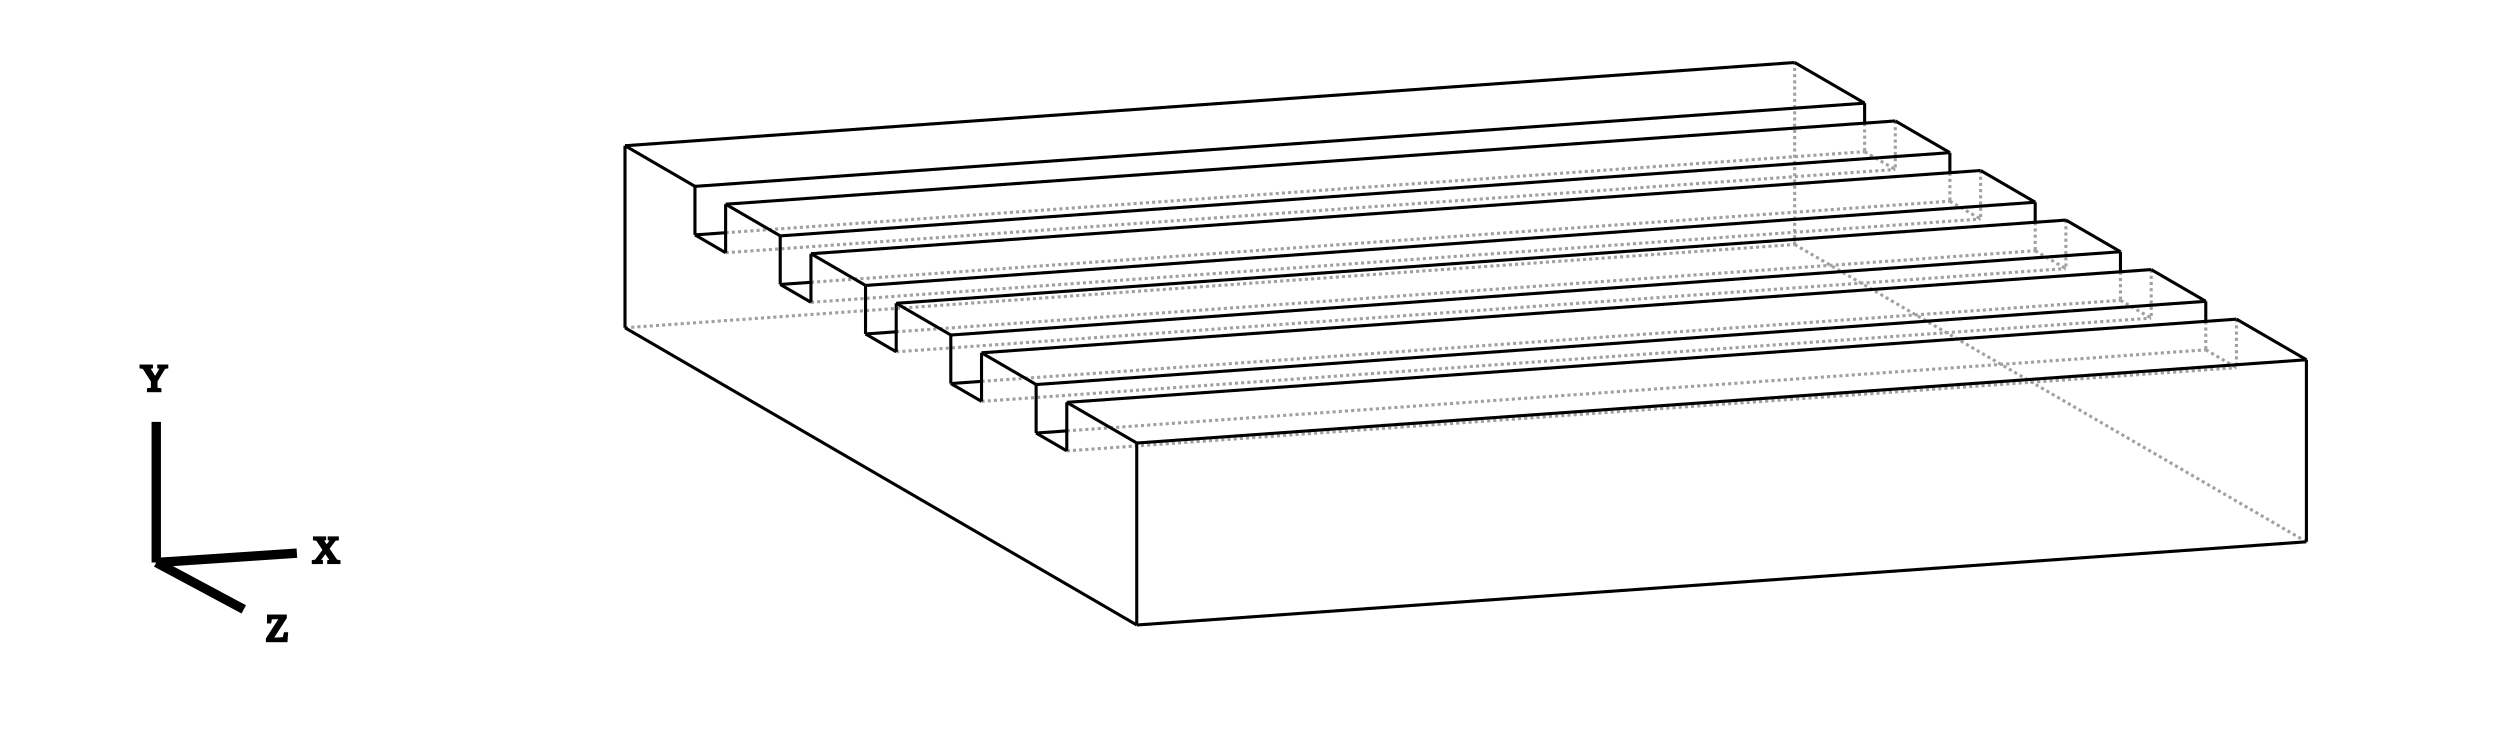
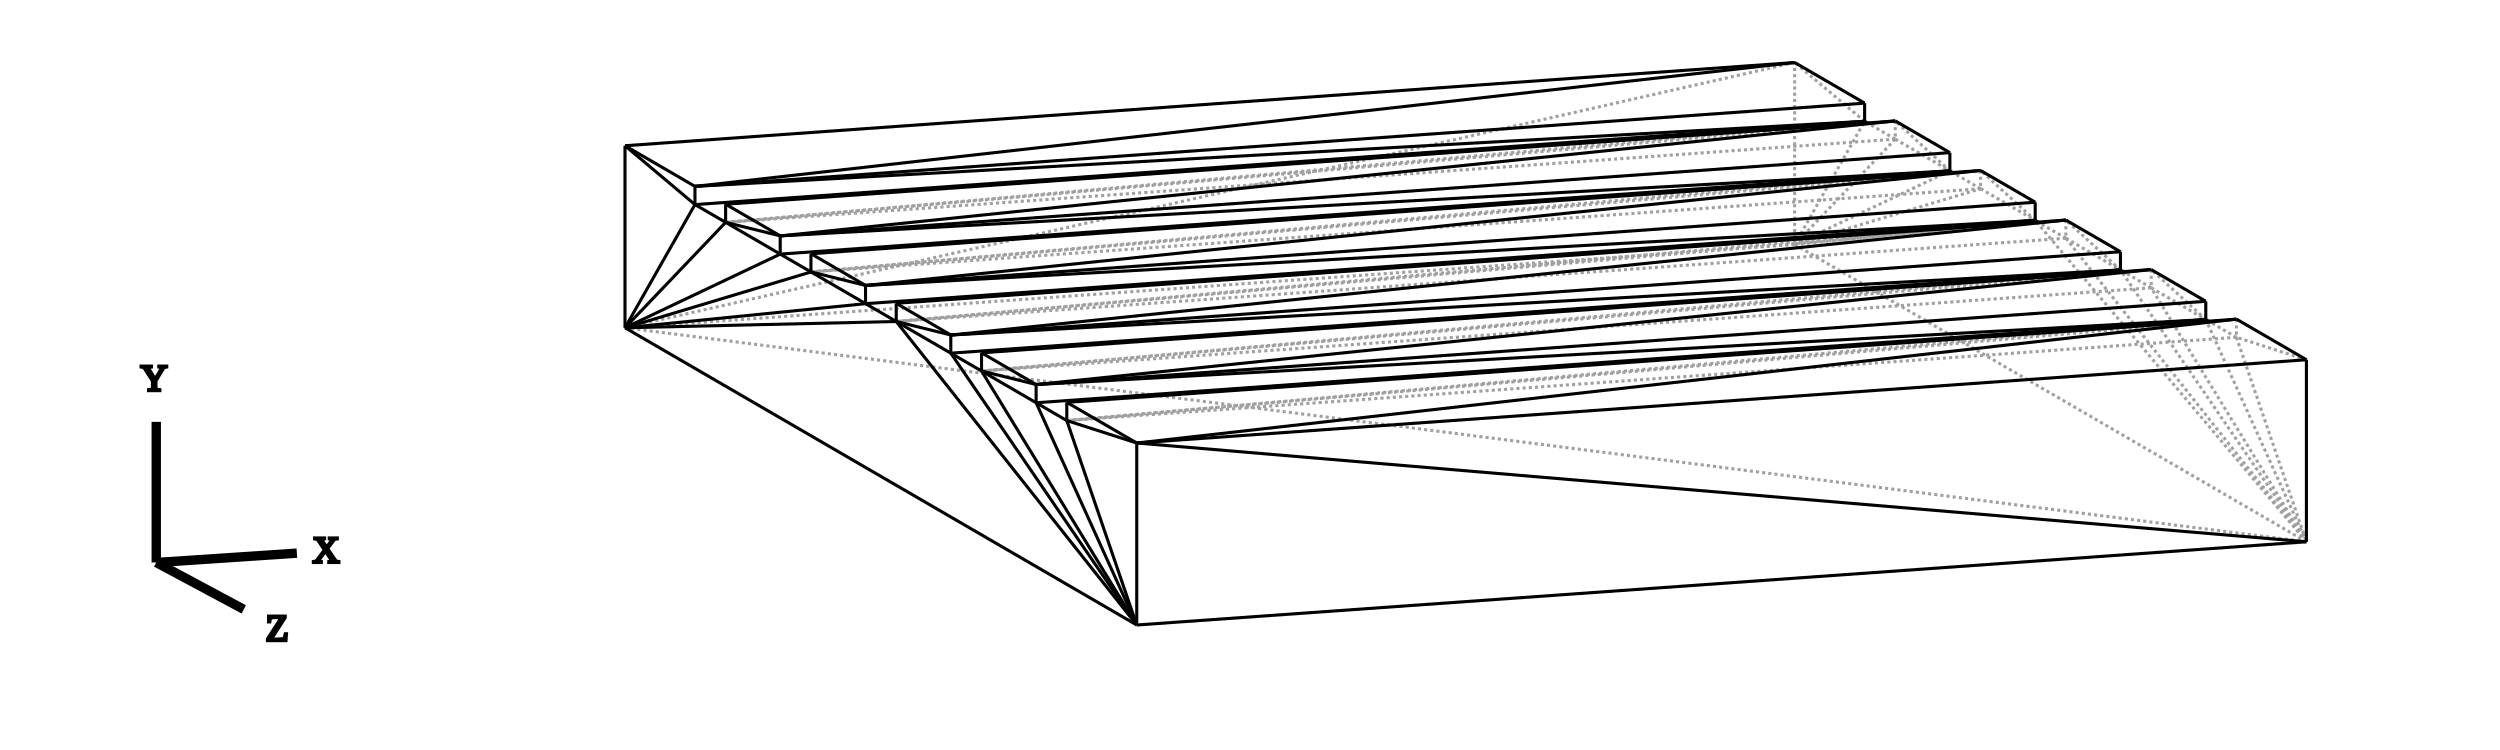
<svg xmlns="http://www.w3.org/2000/svg" width="800.0" height="240.0">
  <defs>
    <style>
      .cq-bg { fill: #ffffff; }
      @media (prefers-color-scheme: dark) {
        .cq-bg { fill: #0d1117; }
+         /* CadQuery SVG selectors */
        g[stroke="rgb(0,0,0)"] { stroke: #c9d1d9 !important; }
        g[stroke="rgb(160,160,160)"] { stroke: #484f58 !important; }
+         /* OpenSCAD SVG selectors */
+         path { stroke: #c9d1d9 !important; }
+         polygon { stroke: #c9d1d9 !important; fill: #161b22 !important; }
+         /* Common selectors */
        line { stroke: #c9d1d9 !important; }
        text { stroke: #c9d1d9 !important; fill: #c9d1d9 !important; }
      }
    </style>
  </defs>
  <rect width="800.0" height="240.0" class="cq-bg" />
  <g transform="scale(19.82801, -19.82801)   translate(23.6547,-5.547707)" stroke-width="0.05" fill="none">
    <g stroke="rgb(160,160,160)" fill="none" stroke-dasharray="0.05,0.05">
-       <path d="M8.31,2.796 L8.31,2.013 " />
-       <path d="M-10.567,0.669 L8.31,2.013 " />
-       <path d="M-10.567,0.992 L7.814,2.301 " />
-       <path d="M7.814,2.301 L8.31,2.013 " />
-       <path d="M7.814,2.761 L7.814,2.301 " />
-       <path d="M6.933,3.596 L6.933,2.812 " />
-       <path d="M-11.944,1.469 L6.933,2.812 " />
-       <path d="M-11.944,1.792 L6.438,3.1 " />
-       <path d="M6.438,3.1 L6.933,2.812 " />
-       <path d="M6.438,3.56 L6.438,3.1 " />
+       <path d="M-11.944,1.959 L6.933,3.596 " />
+       <path d="M6.933,3.596 L6.933,3.302 " />
+       <path d="M6.933,3.302 L-11.944,1.959 " />
+       <path d="M4.767,3.441 L-11.944,1.959 " />
+       <path d="M6.933,3.302 L6.483,3.563 " />
+       <path d="M-10.567,1.159 L8.31,2.796 " />
+       <path d="M8.31,2.796 L8.31,2.502 " />
+       <path d="M8.31,2.502 L-10.567,1.159 " />
+       <path d="M6.143,2.642 L-10.567,1.159 " />
+       <path d="M8.31,2.502 L7.859,2.764 " />
+       <path d="M-9.191,0.359 L9.686,1.996 " />
+       <path d="M9.686,1.996 L9.686,1.703 " />
+       <path d="M9.686,1.703 L-9.191,0.359 " />
+       <path d="M7.52,1.842 L-9.191,0.359 " />
+       <path d="M9.686,1.703 L9.236,1.964 " />
+       <path d="M-7.814,-0.44 L11.063,1.197 " />
+       <path d="M11.063,1.197 L11.063,0.903 " />
+       <path d="M11.063,0.903 L-7.814,-0.44 " />
+       <path d="M8.896,1.043 L-7.814,-0.44 " />
+       <path d="M11.063,0.903 L10.612,1.165 " />
+       <path d="M-6.438,-1.24 L12.439,0.397 " />
+       <path d="M12.439,0.397 L12.439,0.104 " />
+       <path d="M12.439,0.104 L-6.438,-1.24 " />
+       <path d="M10.273,0.243 L-6.438,-1.24 " />
+       <path d="M12.439,0.104 L11.989,0.365 " />
+       <path d="M13.568,-0.258 L12.439,0.104 " />
+       <path d="M13.568,-3.196 L11.944,0.391 " />
+       <path d="M12.439,0.104 L13.568,-3.196 " />
+       <path d="M13.568,-3.196 L11.063,0.903 " />
+       <path d="M11.063,0.903 L11.944,0.391 " />
+       <path d="M13.568,-3.196 L10.567,1.191 " />
+       <path d="M13.568,-3.196 L9.686,1.703 " />
+       <path d="M9.686,1.703 L10.567,1.191 " />
+       <path d="M13.568,-3.196 L9.191,1.991 " />
+       <path d="M5.309,1.602 L9.191,1.991 " />
+       <path d="M13.568,-3.196 L5.309,1.602 " />
+       <path d="M5.309,1.602 L8.31,2.502 " />
+       <path d="M8.31,2.502 L9.191,1.991 " />
+       <path d="M5.309,1.602 L7.814,2.79 " />
+       <path d="M5.309,1.602 L6.933,3.302 " />
+       <path d="M6.933,3.302 L7.814,2.79 " />
+       <path d="M11.944,0.391 L11.063,1.197 " />
+       <path d="M10.567,1.191 L9.686,1.996 " />
+       <path d="M9.191,1.991 L8.31,2.796 " />
+       <path d="M7.814,2.79 L6.933,3.596 " />
+       <path d="M6.438,3.59 L5.309,4.539 " />
+       <path d="M5.309,1.602 L6.438,3.59 " />
      <path d="M5.309,1.602 L5.309,4.539 " />
-       <path d="M-13.568,0.258 L5.309,1.602 " />
-       <path d="M5.309,1.602 L13.568,-3.196 " />
-       <path d="M12.439,0.397 L12.439,-0.386 " />
-       <path d="M-6.438,-1.729 L12.439,-0.386 " />
-       <path d="M-6.438,-1.406 L11.944,-0.098 " />
-       <path d="M11.944,-0.098 L12.439,-0.386 " />
-       <path d="M11.944,0.362 L11.944,-0.098 " />
-       <path d="M11.063,1.197 L11.063,0.414 " />
-       <path d="M-7.814,-0.93 L11.063,0.414 " />
-       <path d="M-7.814,-0.607 L10.567,0.701 " />
-       <path d="M10.567,0.701 L11.063,0.414 " />
-       <path d="M10.567,1.162 L10.567,0.701 " />
-       <path d="M9.686,1.996 L9.686,1.213 " />
-       <path d="M-9.191,-0.13 L9.686,1.213 " />
-       <path d="M-9.191,0.193 L9.191,1.501 " />
-       <path d="M9.191,1.501 L9.686,1.213 " />
-       <path d="M9.191,1.961 L9.191,1.501 " />
+       <path d="M-13.568,0.258 L5.309,4.539 " />
+       <path d="M5.309,1.602 L-13.568,0.258 " />
+       <path d="M-13.568,0.258 L13.568,-3.196 " />
    </g>
    <g stroke="rgb(0,0,0)" fill="none">
-       <path d="M-10.567,1.453 L-10.567,0.669 " />
-       <path d="M-11.063,0.957 L-10.567,0.669 " />
-       <path d="M-11.063,1.741 L-11.063,0.957 " />
-       <path d="M-11.944,2.252 L-11.063,1.741 " />
-       <path d="M-11.944,2.252 L-11.944,1.469 " />
-       <path d="M-12.439,1.757 L-11.944,1.469 " />
-       <path d="M-12.439,2.54 L-12.439,1.757 " />
-       <path d="M-13.568,3.196 L-12.439,2.54 " />
+       <path d="M-11.944,1.959 L-11.944,2.252 " />
+       <path d="M-11.944,2.252 L6.933,3.596 " />
+       <path d="M-12.439,2.54 L6.438,3.59 " />
+       <path d="M6.438,3.59 L6.438,3.883 " />
+       <path d="M6.438,3.883 L-12.439,2.54 " />
+       <path d="M-12.439,2.54 L-12.439,2.246 " />
+       <path d="M-12.439,2.246 L6.438,3.59 " />
+       <path d="M6.438,3.59 L4.767,3.441 " />
+       <path d="M6.483,3.563 L6.438,3.59 " />
+       <path d="M-12.439,2.246 L-11.944,1.959 " />
+       <path d="M-10.567,1.159 L-10.567,1.453 " />
+       <path d="M-10.567,1.453 L8.31,2.796 " />
+       <path d="M-11.063,1.741 L7.814,2.79 " />
+       <path d="M7.814,2.79 L7.814,3.084 " />
+       <path d="M7.814,3.084 L-11.063,1.741 " />
+       <path d="M-11.063,1.741 L-11.063,1.447 " />
+       <path d="M-11.063,1.447 L7.814,2.79 " />
+       <path d="M7.814,2.79 L6.143,2.642 " />
+       <path d="M7.859,2.764 L7.814,2.79 " />
+       <path d="M-11.063,1.447 L-10.567,1.159 " />
+       <path d="M-9.191,0.359 L-9.191,0.653 " />
+       <path d="M-9.191,0.653 L9.686,1.996 " />
+       <path d="M-9.686,0.941 L9.191,1.991 " />
+       <path d="M9.191,1.991 L9.191,2.284 " />
+       <path d="M9.191,2.284 L-9.686,0.941 " />
+       <path d="M-9.686,0.941 L-9.686,0.647 " />
+       <path d="M-9.686,0.647 L9.191,1.991 " />
+       <path d="M9.191,1.991 L7.52,1.842 " />
+       <path d="M9.236,1.964 L9.191,1.991 " />
+       <path d="M-9.686,0.647 L-9.191,0.359 " />
+       <path d="M-7.814,-0.44 L-7.814,-0.146 " />
+       <path d="M-7.814,-0.146 L11.063,1.197 " />
+       <path d="M-8.31,0.141 L10.567,1.191 " />
+       <path d="M10.567,1.191 L10.567,1.485 " />
+       <path d="M10.567,1.485 L-8.31,0.141 " />
+       <path d="M-8.31,0.141 L-8.31,-0.152 " />
+       <path d="M-8.31,-0.152 L10.567,1.191 " />
+       <path d="M10.567,1.191 L8.896,1.043 " />
+       <path d="M10.612,1.165 L10.567,1.191 " />
+       <path d="M-8.31,-0.152 L-7.814,-0.44 " />
+       <path d="M-6.438,-1.24 L-6.438,-0.946 " />
+       <path d="M-6.438,-0.946 L12.439,0.397 " />
+       <path d="M-6.933,-0.658 L11.944,0.391 " />
+       <path d="M11.944,0.391 L11.944,0.685 " />
+       <path d="M11.944,0.685 L-6.933,-0.658 " />
+       <path d="M-6.933,-0.658 L-6.933,-0.952 " />
+       <path d="M-6.933,-0.952 L11.944,0.391 " />
+       <path d="M11.944,0.391 L10.273,0.243 " />
+       <path d="M11.989,0.365 L11.944,0.391 " />
+       <path d="M-6.933,-0.952 L-6.438,-1.24 " />
+       <path d="M12.439,0.397 L13.568,-0.258 " />
+       <path d="M13.568,-0.258 L13.568,-3.196 " />
+       <path d="M11.063,1.197 L11.944,0.685 " />
+       <path d="M9.686,1.996 L10.567,1.485 " />
+       <path d="M8.31,2.796 L9.191,2.284 " />
+       <path d="M6.933,3.596 L7.814,3.084 " />
+       <path d="M5.309,4.539 L6.438,3.883 " />
+       <path d="M-5.309,-1.602 L13.568,-3.196 " />
+       <path d="M13.568,-0.258 L-5.309,-1.602 " />
+       <path d="M-5.309,-1.602 L-5.309,-4.539 " />
+       <path d="M-5.309,-4.539 L13.568,-3.196 " />
      <path d="M-13.568,0.258 L-13.568,3.196 " />
+       <path d="M-13.568,3.196 L5.309,4.539 " />
+       <path d="M-13.568,3.196 L-12.439,2.246 " />
+       <path d="M-12.439,2.54 L-13.568,3.196 " />
+       <path d="M-13.568,0.258 L-11.944,1.959 " />
+       <path d="M-12.439,2.246 L-13.568,0.258 " />
+       <path d="M-13.568,0.258 L-11.063,1.447 " />
+       <path d="M-11.063,1.447 L-11.944,1.959 " />
+       <path d="M-13.568,0.258 L-10.567,1.159 " />
+       <path d="M-13.568,0.258 L-9.686,0.647 " />
+       <path d="M-9.686,0.647 L-10.567,1.159 " />
+       <path d="M-13.568,0.258 L-9.191,0.359 " />
+       <path d="M-5.309,-4.539 L-9.191,0.359 " />
      <path d="M-13.568,0.258 L-5.309,-4.539 " />
-       <path d="M-5.309,-4.539 L-5.309,-1.602 " />
-       <path d="M-6.438,-0.946 L-5.309,-1.602 " />
-       <path d="M-6.438,-0.946 L-6.438,-1.729 " />
-       <path d="M-6.933,-1.441 L-6.438,-1.729 " />
-       <path d="M-6.933,-0.658 L-6.933,-1.441 " />
-       <path d="M-7.814,-0.146 L-6.933,-0.658 " />
-       <path d="M-7.814,-0.146 L-7.814,-0.93 " />
-       <path d="M-8.31,-0.642 L-7.814,-0.93 " />
-       <path d="M-8.31,0.141 L-8.31,-0.642 " />
-       <path d="M-9.191,0.653 L-8.31,0.141 " />
-       <path d="M-9.191,0.653 L-9.191,-0.13 " />
-       <path d="M-9.686,0.158 L-9.191,-0.13 " />
-       <path d="M-9.686,0.941 L-9.686,0.158 " />
-       <path d="M-10.567,1.453 L-9.686,0.941 " />
-       <path d="M-10.567,1.453 L8.31,2.796 " />
-       <path d="M-11.063,0.957 L-10.567,0.992 " />
-       <path d="M-11.063,1.741 L7.814,3.084 " />
-       <path d="M7.814,3.084 L7.814,2.761 " />
-       <path d="M6.933,3.596 L7.814,3.084 " />
-       <path d="M-11.944,2.252 L6.933,3.596 " />
-       <path d="M-12.439,1.757 L-11.944,1.792 " />
-       <path d="M-12.439,2.54 L6.438,3.883 " />
-       <path d="M6.438,3.883 L6.438,3.56 " />
-       <path d="M5.309,4.539 L6.438,3.883 " />
-       <path d="M-13.568,3.196 L5.309,4.539 " />
-       <path d="M-5.309,-4.539 L13.568,-3.196 " />
-       <path d="M-5.309,-1.602 L13.568,-0.258 " />
-       <path d="M13.568,-3.196 L13.568,-0.258 " />
-       <path d="M12.439,0.397 L13.568,-0.258 " />
-       <path d="M-6.438,-0.946 L12.439,0.397 " />
-       <path d="M-6.933,-1.441 L-6.438,-1.406 " />
-       <path d="M-6.933,-0.658 L11.944,0.685 " />
-       <path d="M11.944,0.685 L11.944,0.362 " />
-       <path d="M11.063,1.197 L11.944,0.685 " />
-       <path d="M-7.814,-0.146 L11.063,1.197 " />
-       <path d="M-8.31,-0.642 L-7.814,-0.607 " />
-       <path d="M-8.31,0.141 L10.567,1.485 " />
-       <path d="M10.567,1.485 L10.567,1.162 " />
-       <path d="M9.686,1.996 L10.567,1.485 " />
-       <path d="M-9.191,0.653 L9.686,1.996 " />
-       <path d="M-9.686,0.158 L-9.191,0.193 " />
-       <path d="M-9.686,0.941 L9.191,2.284 " />
-       <path d="M9.191,2.284 L9.191,1.961 " />
-       <path d="M8.31,2.796 L9.191,2.284 " />
+       <path d="M-5.309,-4.539 L-8.31,-0.152 " />
+       <path d="M-8.31,-0.152 L-9.191,0.359 " />
+       <path d="M-5.309,-4.539 L-7.814,-0.44 " />
+       <path d="M-5.309,-4.539 L-6.933,-0.952 " />
+       <path d="M-6.933,-0.952 L-7.814,-0.44 " />
+       <path d="M-11.944,1.959 L-11.063,1.741 " />
+       <path d="M-11.063,1.741 L-11.944,2.252 " />
+       <path d="M-10.567,1.159 L-9.686,0.941 " />
+       <path d="M-9.686,0.941 L-10.567,1.453 " />
+       <path d="M-9.191,0.359 L-8.31,0.141 " />
+       <path d="M-8.31,0.141 L-9.191,0.653 " />
+       <path d="M-7.814,-0.44 L-6.933,-0.658 " />
+       <path d="M-6.933,-0.658 L-7.814,-0.146 " />
+       <path d="M-6.438,-1.24 L-5.309,-1.602 " />
+       <path d="M-5.309,-1.602 L-6.438,-0.946 " />
+       <path d="M-5.309,-4.539 L-6.438,-1.24 " />
+       <path d="M12.439,0.397 L-5.309,-1.602 " />
+       <path d="M5.309,4.539 L-12.439,2.54 " />
+       <path d="M6.933,3.596 L-11.063,1.741 " />
+       <path d="M8.31,2.796 L-9.686,0.941 " />
+       <path d="M9.686,1.996 L-8.31,0.141 " />
+       <path d="M11.063,1.197 L-6.933,-0.658 " />
    </g>
  </g>
  <g transform="translate(20,210.0)" stroke="rgb(0,0,255)">
    <line x1="30" y1="-30" x2="75" y2="-33" stroke-width="3" stroke="#000000" />
    <text x="80" y="-30" style="stroke:#000000">X </text>
    <line x1="30" y1="-30" x2="30" y2="-75" stroke-width="3" stroke="#000000" />
    <text x="25" y="-85" style="stroke:#000000">Y </text>
    <line x1="30" y1="-30" x2="58" y2="-15" stroke-width="3" stroke="#000000" />
    <text x="65" y="-5" style="stroke:#000000">Z </text>
  </g>
</svg>
